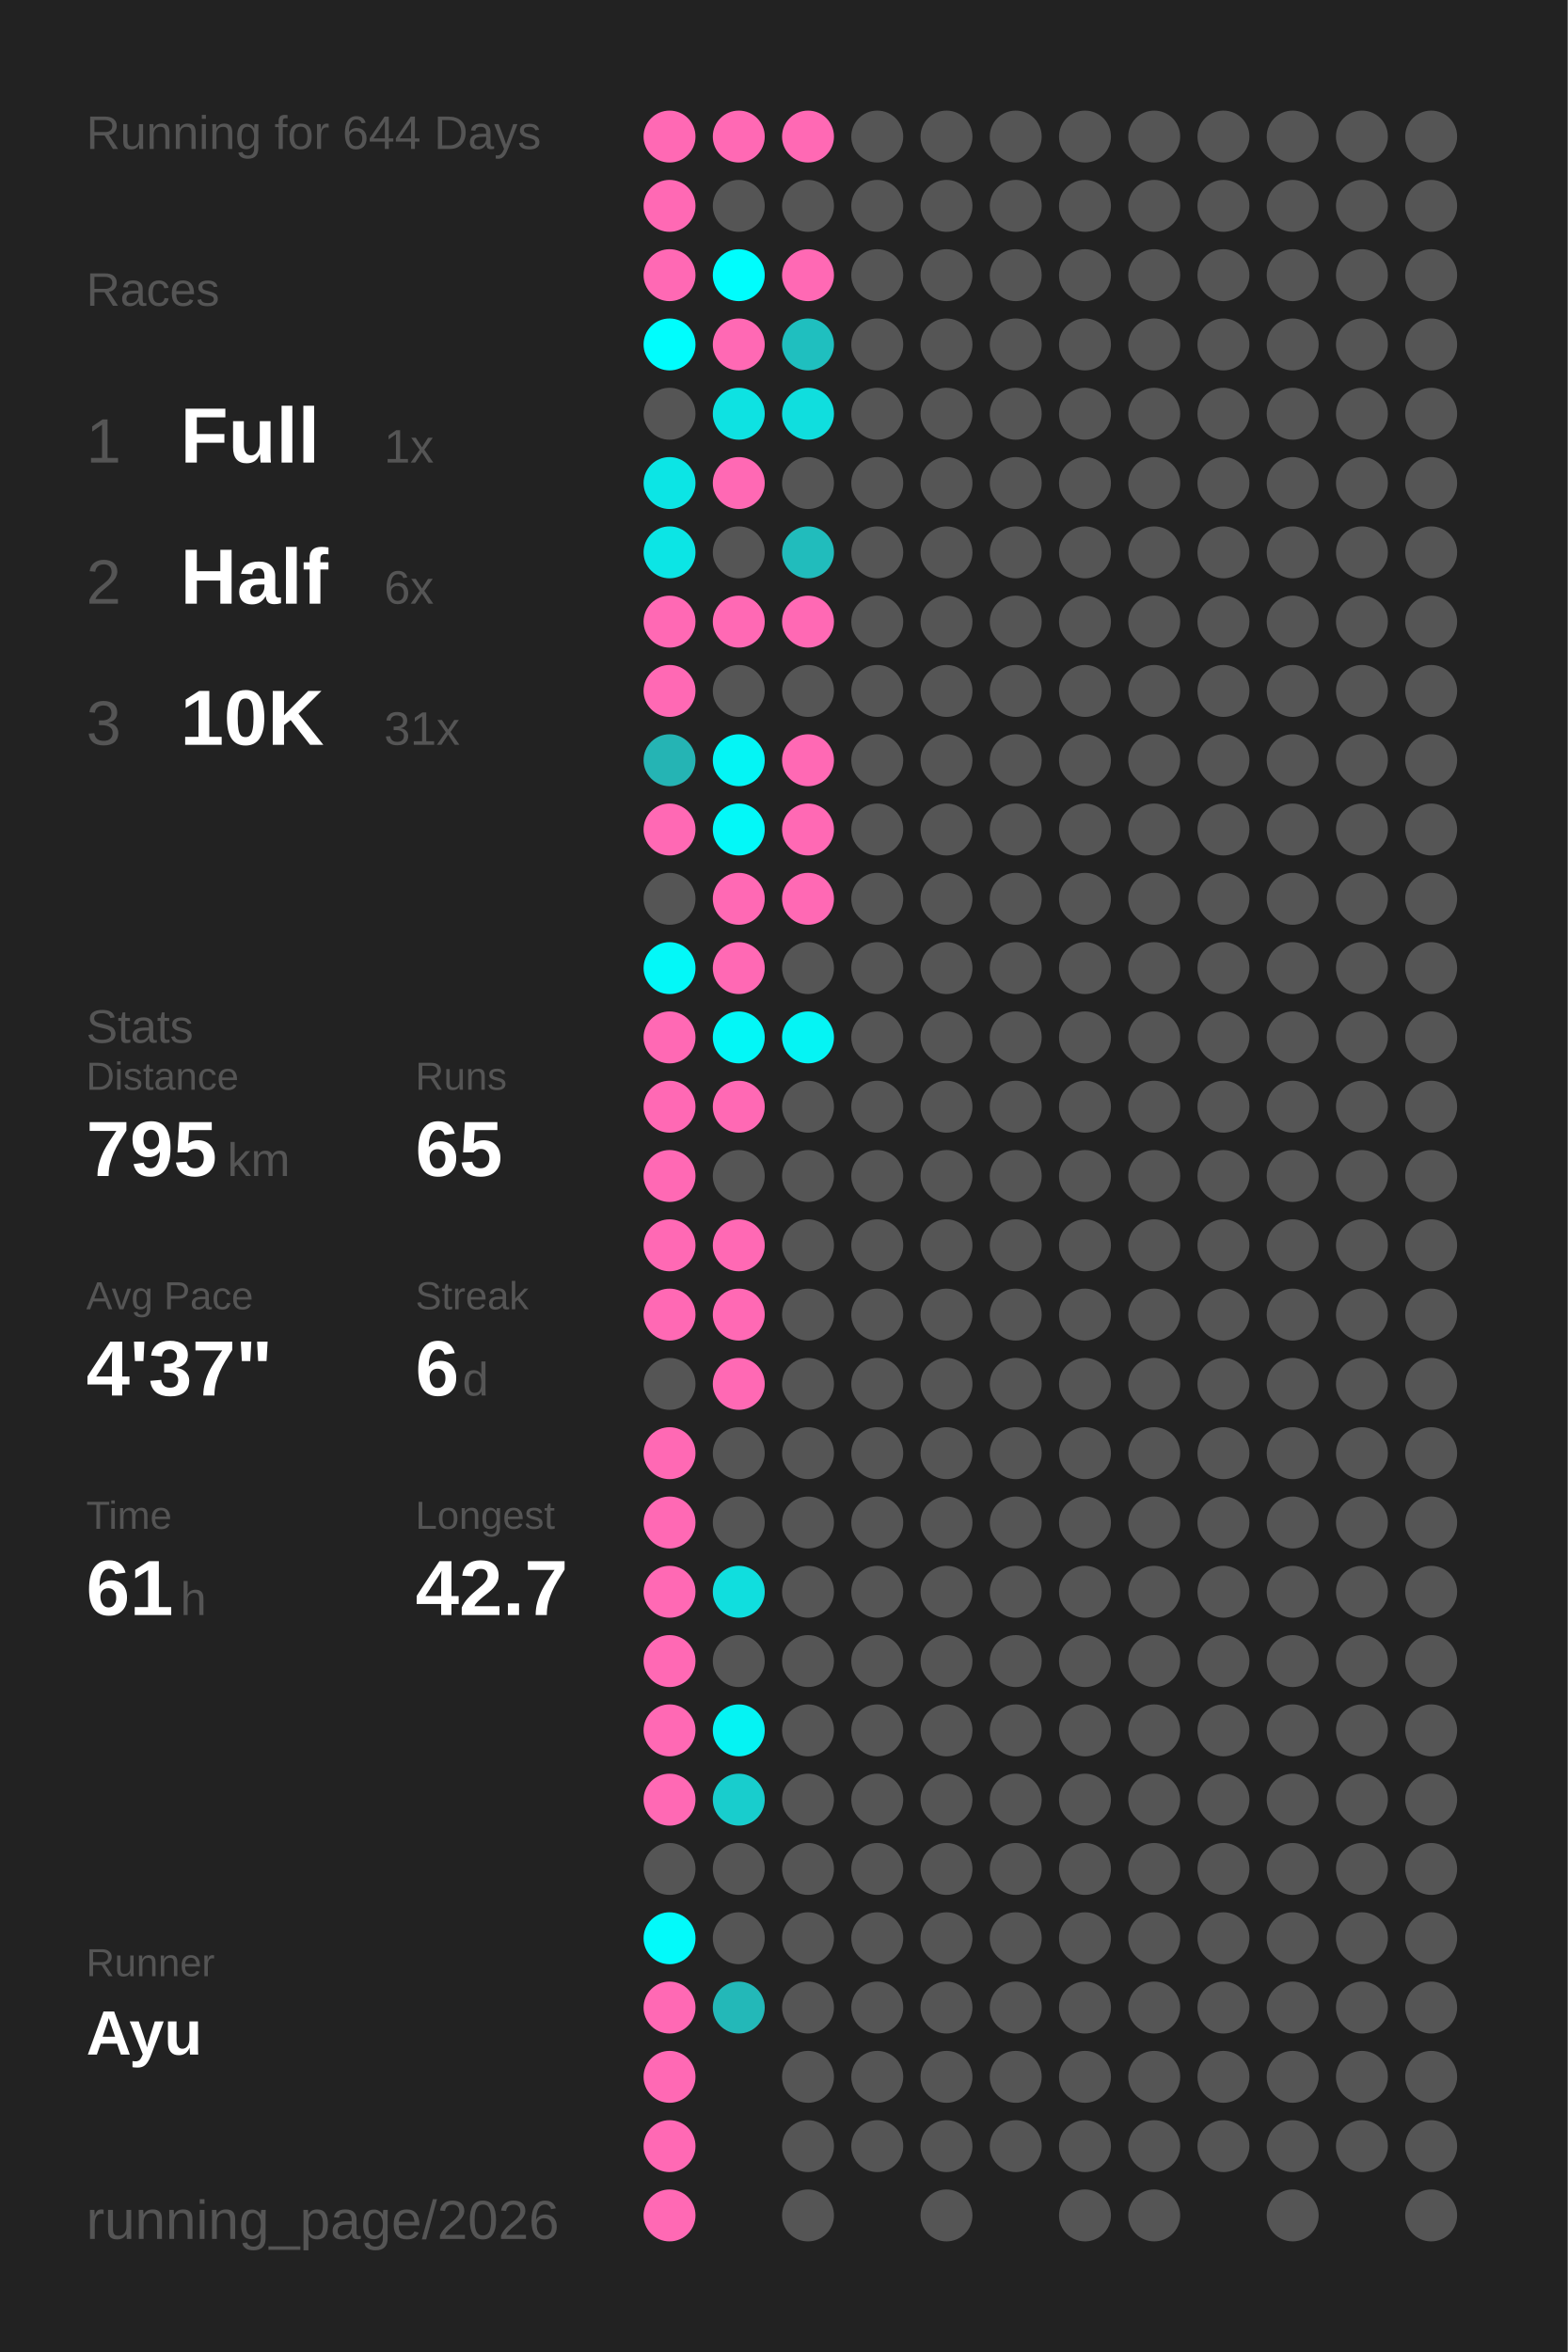
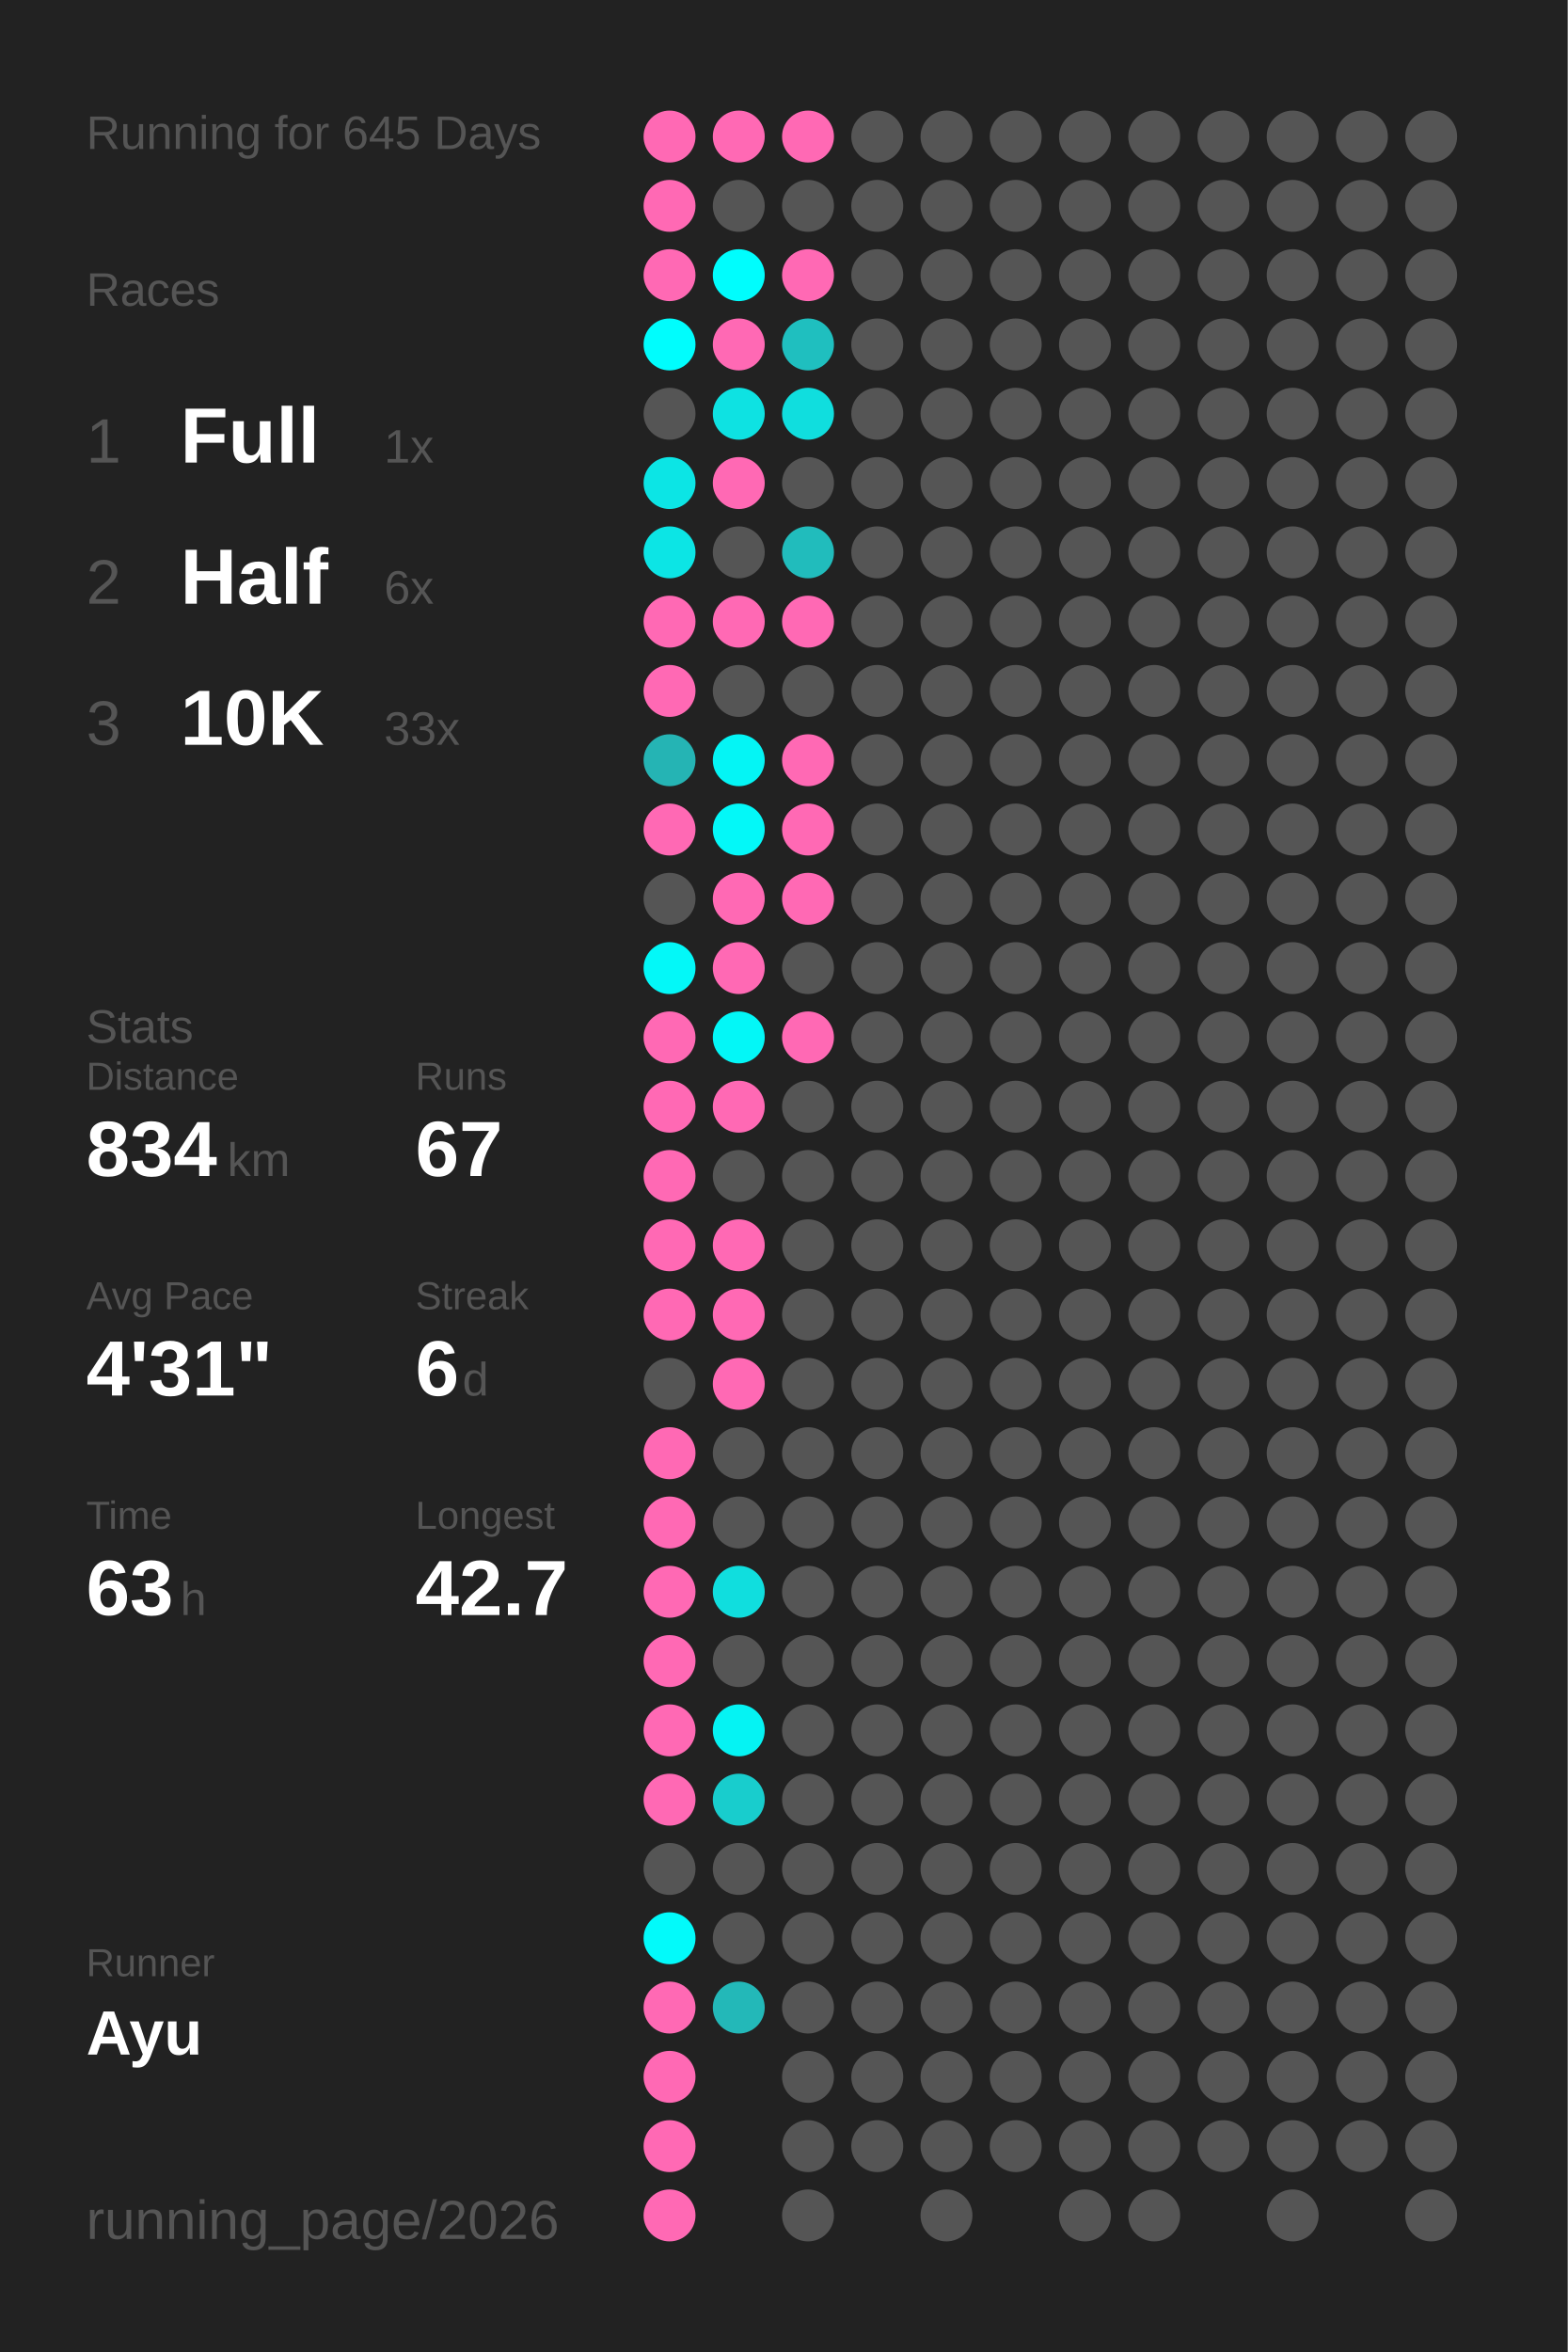
<svg xmlns="http://www.w3.org/2000/svg" baseProfile="full" height="300mm" version="1.1" viewBox="0,0,200,300" width="200mm">
  <defs />
  <rect fill="#222222" height="300" width="200" x="0" y="0" />
-   <text fill="#555555" style="font-size:6px; font-family:Arial;" x="11" y="19">Running for 644 Days</text>
+   <text fill="#555555" style="font-size:6px; font-family:Arial;" x="11" y="19">Running for 645 Days</text>
  <text fill="#555555" style="font-size:6px; font-family:Arial;" x="11" y="39">Races</text>
  <text fill="#555555" style="font-size:8px; font-family:Arial;" x="11" y="59">1</text>
  <text fill="#FFFFFF" style="font-size:10px; font-family:Arial; font-weight:bold;" x="23" y="59">Full</text>
  <text fill="#555555" style="font-size:6px; font-family:Arial;" x="49" y="59">1x</text>
  <text fill="#555555" style="font-size:8px; font-family:Arial;" x="11" y="77">2</text>
  <text fill="#FFFFFF" style="font-size:10px; font-family:Arial; font-weight:bold;" x="23" y="77">Half</text>
  <text fill="#555555" style="font-size:6px; font-family:Arial;" x="49" y="77">6x</text>
  <text fill="#555555" style="font-size:8px; font-family:Arial;" x="11" y="95">3</text>
  <text fill="#FFFFFF" style="font-size:10px; font-family:Arial; font-weight:bold;" x="23" y="95">10K</text>
-   <text fill="#555555" style="font-size:6px; font-family:Arial;" x="49" y="95">31x</text>
+   <text fill="#555555" style="font-size:6px; font-family:Arial;" x="49" y="95">33x</text>
  <text fill="#555555" style="font-size:6px; font-family:Arial;" x="11" y="133">Stats</text>
  <text fill="#555555" style="font-size:5px; font-family:Arial;" x="11" y="139">Distance</text>
-   <text fill="#FFFFFF" style="font-size:10px; font-family:Arial; font-weight:bold;" x="11" y="150">795</text>
+   <text fill="#FFFFFF" style="font-size:10px; font-family:Arial; font-weight:bold;" x="11" y="150">834</text>
  <text fill="#555555" style="font-size:6px; font-family:Arial;" x="29" y="150">km</text>
  <text fill="#555555" style="font-size:5px; font-family:Arial;" x="53" y="139">Runs</text>
-   <text fill="#FFFFFF" style="font-size:10px; font-family:Arial; font-weight:bold;" x="53" y="150">65</text>
+   <text fill="#FFFFFF" style="font-size:10px; font-family:Arial; font-weight:bold;" x="53" y="150">67</text>
  <text fill="#555555" style="font-size:5px; font-family:Arial;" x="11" y="167">Avg Pace</text>
-   <text fill="#FFFFFF" style="font-size:10px; font-family:Arial; font-weight:bold;" x="11" y="178">4'37"</text>
+   <text fill="#FFFFFF" style="font-size:10px; font-family:Arial; font-weight:bold;" x="11" y="178">4'31"</text>
  <text fill="#555555" style="font-size:5px; font-family:Arial;" x="53" y="167">Streak</text>
  <text fill="#FFFFFF" style="font-size:10px; font-family:Arial; font-weight:bold;" x="53" y="178">6</text>
  <text fill="#555555" style="font-size:6px; font-family:Arial;" x="59" y="178">d</text>
  <text fill="#555555" style="font-size:5px; font-family:Arial;" x="11" y="195">Time</text>
-   <text fill="#FFFFFF" style="font-size:10px; font-family:Arial; font-weight:bold;" x="11" y="206">61</text>
+   <text fill="#FFFFFF" style="font-size:10px; font-family:Arial; font-weight:bold;" x="11" y="206">63</text>
  <text fill="#555555" style="font-size:6px; font-family:Arial;" x="23" y="206">h</text>
  <text fill="#555555" style="font-size:5px; font-family:Arial;" x="53" y="195">Longest</text>
  <text fill="#FFFFFF" style="font-size:10px; font-family:Arial; font-weight:bold;" x="53" y="206">42.7</text>
  <text fill="#555555" style="font-size:5px; font-family:Arial;" x="11" y="252.065">Runner</text>
  <text fill="#FFFFFF" style="font-size:8px; font-family:Arial; font-weight:bold;" x="11" y="262.065">Ayu</text>
  <text fill="#555555" style="font-size:7px; font-family:Arial;" x="11" y="285.581">running_page/2026</text>
  <circle cx="85.417" cy="17.419" fill="#ff69b4" r="3.312" />
  <circle cx="85.417" cy="26.258" fill="#ff69b4" r="3.312" />
  <circle cx="85.417" cy="35.097" fill="#ff69b4" r="3.312" />
  <circle cx="85.417" cy="43.935" fill="#00fdfd" r="3.312" />
  <circle cx="85.417" cy="52.774" fill="#555555" r="3.312" />
  <circle cx="85.417" cy="61.613" fill="#0ce5e5" r="3.312" />
  <circle cx="85.417" cy="70.452" fill="#0ce5e5" r="3.312" />
  <circle cx="85.417" cy="79.29" fill="#ff69b4" r="3.312" />
  <circle cx="85.417" cy="88.129" fill="#ff69b4" r="3.312" />
  <circle cx="85.417" cy="96.968" fill="#25b4b4" r="3.312" />
  <circle cx="85.417" cy="105.806" fill="#ff69b4" r="3.312" />
  <circle cx="85.417" cy="114.645" fill="#555555" r="3.312" />
  <circle cx="85.417" cy="123.484" fill="#03f8f8" r="3.312" />
  <circle cx="85.417" cy="132.323" fill="#ff69b4" r="3.312" />
  <circle cx="85.417" cy="141.161" fill="#ff69b4" r="3.312" />
  <circle cx="85.417" cy="150" fill="#ff69b4" r="3.312" />
  <circle cx="85.417" cy="158.839" fill="#ff69b4" r="3.312" />
  <circle cx="85.417" cy="167.677" fill="#ff69b4" r="3.312" />
  <circle cx="85.417" cy="176.516" fill="#555555" r="3.312" />
  <circle cx="85.417" cy="185.355" fill="#ff69b4" r="3.312" />
  <circle cx="85.417" cy="194.194" fill="#ff69b4" r="3.312" />
  <circle cx="85.417" cy="203.032" fill="#ff69b4" r="3.312" />
  <circle cx="85.417" cy="211.871" fill="#ff69b4" r="3.312" />
  <circle cx="85.417" cy="220.71" fill="#ff69b4" r="3.312" />
  <circle cx="85.417" cy="229.548" fill="#ff69b4" r="3.312" />
  <circle cx="85.417" cy="238.387" fill="#555555" r="3.312" />
  <circle cx="85.417" cy="247.226" fill="#02fafa" r="3.312" />
  <circle cx="85.417" cy="256.065" fill="#ff69b4" r="3.312" />
  <circle cx="85.417" cy="264.903" fill="#ff69b4" r="3.312" />
  <circle cx="85.417" cy="273.742" fill="#ff69b4" r="3.312" />
  <circle cx="85.417" cy="282.581" fill="#ff69b4" r="3.312" />
  <circle cx="94.25" cy="17.419" fill="#ff69b4" r="3.312" />
  <circle cx="94.25" cy="26.258" fill="#555555" r="3.312" />
  <circle cx="94.25" cy="35.097" fill="#00fdfd" r="3.312" />
  <circle cx="94.25" cy="43.935" fill="#ff69b4" r="3.312" />
  <circle cx="94.25" cy="52.774" fill="#0ee2e2" r="3.312" />
  <circle cx="94.25" cy="61.613" fill="#ff69b4" r="3.312" />
  <circle cx="94.25" cy="70.452" fill="#555555" r="3.312" />
  <circle cx="94.25" cy="79.29" fill="#ff69b4" r="3.312" />
  <circle cx="94.25" cy="88.129" fill="#555555" r="3.312" />
  <circle cx="94.25" cy="96.968" fill="#04f5f5" r="3.312" />
  <circle cx="94.25" cy="105.806" fill="#03f8f8" r="3.312" />
  <circle cx="94.25" cy="114.645" fill="#ff69b4" r="3.312" />
  <circle cx="94.25" cy="123.484" fill="#ff69b4" r="3.312" />
  <circle cx="94.25" cy="132.323" fill="#03f7f7" r="3.312" />
  <circle cx="94.25" cy="141.161" fill="#ff69b4" r="3.312" />
  <circle cx="94.25" cy="150" fill="#555555" r="3.312" />
  <circle cx="94.25" cy="158.839" fill="#ff69b4" r="3.312" />
  <circle cx="94.25" cy="167.677" fill="#ff69b4" r="3.312" />
  <circle cx="94.25" cy="176.516" fill="#ff69b4" r="3.312" />
  <circle cx="94.25" cy="185.355" fill="#555555" r="3.312" />
  <circle cx="94.25" cy="194.194" fill="#555555" r="3.312" />
  <circle cx="94.25" cy="203.032" fill="#10dede" r="3.312" />
  <circle cx="94.25" cy="211.871" fill="#555555" r="3.312" />
  <circle cx="94.25" cy="220.71" fill="#05f3f3" r="3.312" />
  <circle cx="94.25" cy="229.548" fill="#18cdcd" r="3.312" />
  <circle cx="94.25" cy="238.387" fill="#555555" r="3.312" />
  <circle cx="94.25" cy="247.226" fill="#555555" r="3.312" />
  <circle cx="94.25" cy="256.065" fill="#23b8b8" r="3.312" />
  <circle cx="103.083" cy="17.419" fill="#ff69b4" r="3.312" />
  <circle cx="103.083" cy="26.258" fill="#555555" r="3.312" />
  <circle cx="103.083" cy="35.097" fill="#ff69b4" r="3.312" />
  <circle cx="103.083" cy="43.935" fill="#1fbfbf" r="3.312" />
  <circle cx="103.083" cy="52.774" fill="#10dede" r="3.312" />
  <circle cx="103.083" cy="61.613" fill="#555555" r="3.312" />
  <circle cx="103.083" cy="70.452" fill="#21bcbc" r="3.312" />
  <circle cx="103.083" cy="79.29" fill="#ff69b4" r="3.312" />
  <circle cx="103.083" cy="88.129" fill="#555555" r="3.312" />
  <circle cx="103.083" cy="96.968" fill="#ff69b4" r="3.312" />
  <circle cx="103.083" cy="105.806" fill="#ff69b4" r="3.312" />
  <circle cx="103.083" cy="114.645" fill="#ff69b4" r="3.312" />
  <circle cx="103.083" cy="123.484" fill="#555555" r="3.312" />
-   <circle cx="103.083" cy="132.323" fill="#05f4f4" r="3.312" />
+   <circle cx="103.083" cy="132.323" fill="#ff69b4" r="3.312" />
  <circle cx="103.083" cy="141.161" fill="#555555" r="3.312" />
  <circle cx="103.083" cy="150" fill="#555555" r="3.312" />
  <circle cx="103.083" cy="158.839" fill="#555555" r="3.312" />
  <circle cx="103.083" cy="167.677" fill="#555555" r="3.312" />
  <circle cx="103.083" cy="176.516" fill="#555555" r="3.312" />
  <circle cx="103.083" cy="185.355" fill="#555555" r="3.312" />
  <circle cx="103.083" cy="194.194" fill="#555555" r="3.312" />
  <circle cx="103.083" cy="203.032" fill="#555555" r="3.312" />
  <circle cx="103.083" cy="211.871" fill="#555555" r="3.312" />
  <circle cx="103.083" cy="220.71" fill="#555555" r="3.312" />
  <circle cx="103.083" cy="229.548" fill="#555555" r="3.312" />
  <circle cx="103.083" cy="238.387" fill="#555555" r="3.312" />
  <circle cx="103.083" cy="247.226" fill="#555555" r="3.312" />
  <circle cx="103.083" cy="256.065" fill="#555555" r="3.312" />
  <circle cx="103.083" cy="264.903" fill="#555555" r="3.312" />
  <circle cx="103.083" cy="273.742" fill="#555555" r="3.312" />
  <circle cx="103.083" cy="282.581" fill="#555555" r="3.312" />
  <circle cx="111.917" cy="17.419" fill="#555555" r="3.312" />
  <circle cx="111.917" cy="26.258" fill="#555555" r="3.312" />
  <circle cx="111.917" cy="35.097" fill="#555555" r="3.312" />
  <circle cx="111.917" cy="43.935" fill="#555555" r="3.312" />
  <circle cx="111.917" cy="52.774" fill="#555555" r="3.312" />
  <circle cx="111.917" cy="61.613" fill="#555555" r="3.312" />
  <circle cx="111.917" cy="70.452" fill="#555555" r="3.312" />
  <circle cx="111.917" cy="79.29" fill="#555555" r="3.312" />
  <circle cx="111.917" cy="88.129" fill="#555555" r="3.312" />
  <circle cx="111.917" cy="96.968" fill="#555555" r="3.312" />
  <circle cx="111.917" cy="105.806" fill="#555555" r="3.312" />
  <circle cx="111.917" cy="114.645" fill="#555555" r="3.312" />
  <circle cx="111.917" cy="123.484" fill="#555555" r="3.312" />
  <circle cx="111.917" cy="132.323" fill="#555555" r="3.312" />
  <circle cx="111.917" cy="141.161" fill="#555555" r="3.312" />
  <circle cx="111.917" cy="150" fill="#555555" r="3.312" />
  <circle cx="111.917" cy="158.839" fill="#555555" r="3.312" />
  <circle cx="111.917" cy="167.677" fill="#555555" r="3.312" />
  <circle cx="111.917" cy="176.516" fill="#555555" r="3.312" />
  <circle cx="111.917" cy="185.355" fill="#555555" r="3.312" />
  <circle cx="111.917" cy="194.194" fill="#555555" r="3.312" />
  <circle cx="111.917" cy="203.032" fill="#555555" r="3.312" />
  <circle cx="111.917" cy="211.871" fill="#555555" r="3.312" />
  <circle cx="111.917" cy="220.71" fill="#555555" r="3.312" />
  <circle cx="111.917" cy="229.548" fill="#555555" r="3.312" />
  <circle cx="111.917" cy="238.387" fill="#555555" r="3.312" />
  <circle cx="111.917" cy="247.226" fill="#555555" r="3.312" />
  <circle cx="111.917" cy="256.065" fill="#555555" r="3.312" />
  <circle cx="111.917" cy="264.903" fill="#555555" r="3.312" />
  <circle cx="111.917" cy="273.742" fill="#555555" r="3.312" />
  <circle cx="120.75" cy="17.419" fill="#555555" r="3.312" />
  <circle cx="120.75" cy="26.258" fill="#555555" r="3.312" />
  <circle cx="120.75" cy="35.097" fill="#555555" r="3.312" />
  <circle cx="120.75" cy="43.935" fill="#555555" r="3.312" />
  <circle cx="120.75" cy="52.774" fill="#555555" r="3.312" />
  <circle cx="120.75" cy="61.613" fill="#555555" r="3.312" />
  <circle cx="120.75" cy="70.452" fill="#555555" r="3.312" />
  <circle cx="120.75" cy="79.29" fill="#555555" r="3.312" />
  <circle cx="120.75" cy="88.129" fill="#555555" r="3.312" />
  <circle cx="120.75" cy="96.968" fill="#555555" r="3.312" />
  <circle cx="120.75" cy="105.806" fill="#555555" r="3.312" />
  <circle cx="120.75" cy="114.645" fill="#555555" r="3.312" />
  <circle cx="120.75" cy="123.484" fill="#555555" r="3.312" />
  <circle cx="120.75" cy="132.323" fill="#555555" r="3.312" />
  <circle cx="120.75" cy="141.161" fill="#555555" r="3.312" />
  <circle cx="120.75" cy="150" fill="#555555" r="3.312" />
  <circle cx="120.75" cy="158.839" fill="#555555" r="3.312" />
  <circle cx="120.75" cy="167.677" fill="#555555" r="3.312" />
  <circle cx="120.75" cy="176.516" fill="#555555" r="3.312" />
  <circle cx="120.75" cy="185.355" fill="#555555" r="3.312" />
  <circle cx="120.75" cy="194.194" fill="#555555" r="3.312" />
  <circle cx="120.75" cy="203.032" fill="#555555" r="3.312" />
  <circle cx="120.75" cy="211.871" fill="#555555" r="3.312" />
  <circle cx="120.75" cy="220.71" fill="#555555" r="3.312" />
  <circle cx="120.75" cy="229.548" fill="#555555" r="3.312" />
  <circle cx="120.75" cy="238.387" fill="#555555" r="3.312" />
  <circle cx="120.75" cy="247.226" fill="#555555" r="3.312" />
  <circle cx="120.75" cy="256.065" fill="#555555" r="3.312" />
  <circle cx="120.75" cy="264.903" fill="#555555" r="3.312" />
  <circle cx="120.75" cy="273.742" fill="#555555" r="3.312" />
  <circle cx="120.75" cy="282.581" fill="#555555" r="3.312" />
  <circle cx="129.583" cy="17.419" fill="#555555" r="3.312" />
  <circle cx="129.583" cy="26.258" fill="#555555" r="3.312" />
  <circle cx="129.583" cy="35.097" fill="#555555" r="3.312" />
  <circle cx="129.583" cy="43.935" fill="#555555" r="3.312" />
  <circle cx="129.583" cy="52.774" fill="#555555" r="3.312" />
  <circle cx="129.583" cy="61.613" fill="#555555" r="3.312" />
  <circle cx="129.583" cy="70.452" fill="#555555" r="3.312" />
  <circle cx="129.583" cy="79.29" fill="#555555" r="3.312" />
  <circle cx="129.583" cy="88.129" fill="#555555" r="3.312" />
  <circle cx="129.583" cy="96.968" fill="#555555" r="3.312" />
  <circle cx="129.583" cy="105.806" fill="#555555" r="3.312" />
  <circle cx="129.583" cy="114.645" fill="#555555" r="3.312" />
  <circle cx="129.583" cy="123.484" fill="#555555" r="3.312" />
  <circle cx="129.583" cy="132.323" fill="#555555" r="3.312" />
  <circle cx="129.583" cy="141.161" fill="#555555" r="3.312" />
  <circle cx="129.583" cy="150" fill="#555555" r="3.312" />
  <circle cx="129.583" cy="158.839" fill="#555555" r="3.312" />
  <circle cx="129.583" cy="167.677" fill="#555555" r="3.312" />
  <circle cx="129.583" cy="176.516" fill="#555555" r="3.312" />
  <circle cx="129.583" cy="185.355" fill="#555555" r="3.312" />
  <circle cx="129.583" cy="194.194" fill="#555555" r="3.312" />
  <circle cx="129.583" cy="203.032" fill="#555555" r="3.312" />
  <circle cx="129.583" cy="211.871" fill="#555555" r="3.312" />
  <circle cx="129.583" cy="220.71" fill="#555555" r="3.312" />
  <circle cx="129.583" cy="229.548" fill="#555555" r="3.312" />
  <circle cx="129.583" cy="238.387" fill="#555555" r="3.312" />
  <circle cx="129.583" cy="247.226" fill="#555555" r="3.312" />
  <circle cx="129.583" cy="256.065" fill="#555555" r="3.312" />
  <circle cx="129.583" cy="264.903" fill="#555555" r="3.312" />
  <circle cx="129.583" cy="273.742" fill="#555555" r="3.312" />
  <circle cx="138.417" cy="17.419" fill="#555555" r="3.312" />
  <circle cx="138.417" cy="26.258" fill="#555555" r="3.312" />
  <circle cx="138.417" cy="35.097" fill="#555555" r="3.312" />
  <circle cx="138.417" cy="43.935" fill="#555555" r="3.312" />
  <circle cx="138.417" cy="52.774" fill="#555555" r="3.312" />
  <circle cx="138.417" cy="61.613" fill="#555555" r="3.312" />
  <circle cx="138.417" cy="70.452" fill="#555555" r="3.312" />
  <circle cx="138.417" cy="79.29" fill="#555555" r="3.312" />
  <circle cx="138.417" cy="88.129" fill="#555555" r="3.312" />
  <circle cx="138.417" cy="96.968" fill="#555555" r="3.312" />
  <circle cx="138.417" cy="105.806" fill="#555555" r="3.312" />
  <circle cx="138.417" cy="114.645" fill="#555555" r="3.312" />
  <circle cx="138.417" cy="123.484" fill="#555555" r="3.312" />
  <circle cx="138.417" cy="132.323" fill="#555555" r="3.312" />
  <circle cx="138.417" cy="141.161" fill="#555555" r="3.312" />
  <circle cx="138.417" cy="150" fill="#555555" r="3.312" />
  <circle cx="138.417" cy="158.839" fill="#555555" r="3.312" />
  <circle cx="138.417" cy="167.677" fill="#555555" r="3.312" />
  <circle cx="138.417" cy="176.516" fill="#555555" r="3.312" />
  <circle cx="138.417" cy="185.355" fill="#555555" r="3.312" />
  <circle cx="138.417" cy="194.194" fill="#555555" r="3.312" />
  <circle cx="138.417" cy="203.032" fill="#555555" r="3.312" />
  <circle cx="138.417" cy="211.871" fill="#555555" r="3.312" />
  <circle cx="138.417" cy="220.71" fill="#555555" r="3.312" />
  <circle cx="138.417" cy="229.548" fill="#555555" r="3.312" />
  <circle cx="138.417" cy="238.387" fill="#555555" r="3.312" />
  <circle cx="138.417" cy="247.226" fill="#555555" r="3.312" />
  <circle cx="138.417" cy="256.065" fill="#555555" r="3.312" />
  <circle cx="138.417" cy="264.903" fill="#555555" r="3.312" />
  <circle cx="138.417" cy="273.742" fill="#555555" r="3.312" />
  <circle cx="138.417" cy="282.581" fill="#555555" r="3.312" />
  <circle cx="147.25" cy="17.419" fill="#555555" r="3.312" />
  <circle cx="147.25" cy="26.258" fill="#555555" r="3.312" />
  <circle cx="147.25" cy="35.097" fill="#555555" r="3.312" />
  <circle cx="147.25" cy="43.935" fill="#555555" r="3.312" />
  <circle cx="147.25" cy="52.774" fill="#555555" r="3.312" />
  <circle cx="147.25" cy="61.613" fill="#555555" r="3.312" />
  <circle cx="147.25" cy="70.452" fill="#555555" r="3.312" />
  <circle cx="147.25" cy="79.29" fill="#555555" r="3.312" />
  <circle cx="147.25" cy="88.129" fill="#555555" r="3.312" />
  <circle cx="147.25" cy="96.968" fill="#555555" r="3.312" />
  <circle cx="147.25" cy="105.806" fill="#555555" r="3.312" />
  <circle cx="147.25" cy="114.645" fill="#555555" r="3.312" />
  <circle cx="147.25" cy="123.484" fill="#555555" r="3.312" />
  <circle cx="147.25" cy="132.323" fill="#555555" r="3.312" />
  <circle cx="147.25" cy="141.161" fill="#555555" r="3.312" />
  <circle cx="147.25" cy="150" fill="#555555" r="3.312" />
  <circle cx="147.25" cy="158.839" fill="#555555" r="3.312" />
  <circle cx="147.25" cy="167.677" fill="#555555" r="3.312" />
  <circle cx="147.25" cy="176.516" fill="#555555" r="3.312" />
  <circle cx="147.25" cy="185.355" fill="#555555" r="3.312" />
  <circle cx="147.25" cy="194.194" fill="#555555" r="3.312" />
  <circle cx="147.25" cy="203.032" fill="#555555" r="3.312" />
  <circle cx="147.25" cy="211.871" fill="#555555" r="3.312" />
  <circle cx="147.25" cy="220.71" fill="#555555" r="3.312" />
  <circle cx="147.25" cy="229.548" fill="#555555" r="3.312" />
  <circle cx="147.25" cy="238.387" fill="#555555" r="3.312" />
  <circle cx="147.25" cy="247.226" fill="#555555" r="3.312" />
  <circle cx="147.25" cy="256.065" fill="#555555" r="3.312" />
  <circle cx="147.25" cy="264.903" fill="#555555" r="3.312" />
  <circle cx="147.25" cy="273.742" fill="#555555" r="3.312" />
  <circle cx="147.25" cy="282.581" fill="#555555" r="3.312" />
  <circle cx="156.083" cy="17.419" fill="#555555" r="3.312" />
  <circle cx="156.083" cy="26.258" fill="#555555" r="3.312" />
  <circle cx="156.083" cy="35.097" fill="#555555" r="3.312" />
  <circle cx="156.083" cy="43.935" fill="#555555" r="3.312" />
  <circle cx="156.083" cy="52.774" fill="#555555" r="3.312" />
  <circle cx="156.083" cy="61.613" fill="#555555" r="3.312" />
  <circle cx="156.083" cy="70.452" fill="#555555" r="3.312" />
  <circle cx="156.083" cy="79.29" fill="#555555" r="3.312" />
  <circle cx="156.083" cy="88.129" fill="#555555" r="3.312" />
  <circle cx="156.083" cy="96.968" fill="#555555" r="3.312" />
  <circle cx="156.083" cy="105.806" fill="#555555" r="3.312" />
  <circle cx="156.083" cy="114.645" fill="#555555" r="3.312" />
  <circle cx="156.083" cy="123.484" fill="#555555" r="3.312" />
  <circle cx="156.083" cy="132.323" fill="#555555" r="3.312" />
  <circle cx="156.083" cy="141.161" fill="#555555" r="3.312" />
  <circle cx="156.083" cy="150" fill="#555555" r="3.312" />
  <circle cx="156.083" cy="158.839" fill="#555555" r="3.312" />
  <circle cx="156.083" cy="167.677" fill="#555555" r="3.312" />
  <circle cx="156.083" cy="176.516" fill="#555555" r="3.312" />
  <circle cx="156.083" cy="185.355" fill="#555555" r="3.312" />
  <circle cx="156.083" cy="194.194" fill="#555555" r="3.312" />
  <circle cx="156.083" cy="203.032" fill="#555555" r="3.312" />
  <circle cx="156.083" cy="211.871" fill="#555555" r="3.312" />
  <circle cx="156.083" cy="220.71" fill="#555555" r="3.312" />
  <circle cx="156.083" cy="229.548" fill="#555555" r="3.312" />
  <circle cx="156.083" cy="238.387" fill="#555555" r="3.312" />
  <circle cx="156.083" cy="247.226" fill="#555555" r="3.312" />
  <circle cx="156.083" cy="256.065" fill="#555555" r="3.312" />
  <circle cx="156.083" cy="264.903" fill="#555555" r="3.312" />
  <circle cx="156.083" cy="273.742" fill="#555555" r="3.312" />
  <circle cx="164.917" cy="17.419" fill="#555555" r="3.312" />
  <circle cx="164.917" cy="26.258" fill="#555555" r="3.312" />
  <circle cx="164.917" cy="35.097" fill="#555555" r="3.312" />
  <circle cx="164.917" cy="43.935" fill="#555555" r="3.312" />
  <circle cx="164.917" cy="52.774" fill="#555555" r="3.312" />
  <circle cx="164.917" cy="61.613" fill="#555555" r="3.312" />
  <circle cx="164.917" cy="70.452" fill="#555555" r="3.312" />
  <circle cx="164.917" cy="79.29" fill="#555555" r="3.312" />
  <circle cx="164.917" cy="88.129" fill="#555555" r="3.312" />
  <circle cx="164.917" cy="96.968" fill="#555555" r="3.312" />
  <circle cx="164.917" cy="105.806" fill="#555555" r="3.312" />
  <circle cx="164.917" cy="114.645" fill="#555555" r="3.312" />
  <circle cx="164.917" cy="123.484" fill="#555555" r="3.312" />
  <circle cx="164.917" cy="132.323" fill="#555555" r="3.312" />
  <circle cx="164.917" cy="141.161" fill="#555555" r="3.312" />
  <circle cx="164.917" cy="150" fill="#555555" r="3.312" />
  <circle cx="164.917" cy="158.839" fill="#555555" r="3.312" />
  <circle cx="164.917" cy="167.677" fill="#555555" r="3.312" />
  <circle cx="164.917" cy="176.516" fill="#555555" r="3.312" />
  <circle cx="164.917" cy="185.355" fill="#555555" r="3.312" />
  <circle cx="164.917" cy="194.194" fill="#555555" r="3.312" />
  <circle cx="164.917" cy="203.032" fill="#555555" r="3.312" />
  <circle cx="164.917" cy="211.871" fill="#555555" r="3.312" />
  <circle cx="164.917" cy="220.71" fill="#555555" r="3.312" />
  <circle cx="164.917" cy="229.548" fill="#555555" r="3.312" />
  <circle cx="164.917" cy="238.387" fill="#555555" r="3.312" />
  <circle cx="164.917" cy="247.226" fill="#555555" r="3.312" />
  <circle cx="164.917" cy="256.065" fill="#555555" r="3.312" />
  <circle cx="164.917" cy="264.903" fill="#555555" r="3.312" />
  <circle cx="164.917" cy="273.742" fill="#555555" r="3.312" />
  <circle cx="164.917" cy="282.581" fill="#555555" r="3.312" />
  <circle cx="173.75" cy="17.419" fill="#555555" r="3.312" />
  <circle cx="173.75" cy="26.258" fill="#555555" r="3.312" />
  <circle cx="173.75" cy="35.097" fill="#555555" r="3.312" />
  <circle cx="173.75" cy="43.935" fill="#555555" r="3.312" />
  <circle cx="173.75" cy="52.774" fill="#555555" r="3.312" />
  <circle cx="173.75" cy="61.613" fill="#555555" r="3.312" />
  <circle cx="173.75" cy="70.452" fill="#555555" r="3.312" />
  <circle cx="173.75" cy="79.29" fill="#555555" r="3.312" />
  <circle cx="173.75" cy="88.129" fill="#555555" r="3.312" />
  <circle cx="173.75" cy="96.968" fill="#555555" r="3.312" />
  <circle cx="173.75" cy="105.806" fill="#555555" r="3.312" />
  <circle cx="173.75" cy="114.645" fill="#555555" r="3.312" />
  <circle cx="173.75" cy="123.484" fill="#555555" r="3.312" />
  <circle cx="173.75" cy="132.323" fill="#555555" r="3.312" />
  <circle cx="173.75" cy="141.161" fill="#555555" r="3.312" />
  <circle cx="173.75" cy="150" fill="#555555" r="3.312" />
  <circle cx="173.75" cy="158.839" fill="#555555" r="3.312" />
  <circle cx="173.75" cy="167.677" fill="#555555" r="3.312" />
  <circle cx="173.75" cy="176.516" fill="#555555" r="3.312" />
  <circle cx="173.75" cy="185.355" fill="#555555" r="3.312" />
  <circle cx="173.75" cy="194.194" fill="#555555" r="3.312" />
  <circle cx="173.75" cy="203.032" fill="#555555" r="3.312" />
  <circle cx="173.75" cy="211.871" fill="#555555" r="3.312" />
  <circle cx="173.75" cy="220.71" fill="#555555" r="3.312" />
  <circle cx="173.75" cy="229.548" fill="#555555" r="3.312" />
  <circle cx="173.75" cy="238.387" fill="#555555" r="3.312" />
  <circle cx="173.75" cy="247.226" fill="#555555" r="3.312" />
  <circle cx="173.75" cy="256.065" fill="#555555" r="3.312" />
  <circle cx="173.75" cy="264.903" fill="#555555" r="3.312" />
  <circle cx="173.75" cy="273.742" fill="#555555" r="3.312" />
  <circle cx="182.583" cy="17.419" fill="#555555" r="3.312" />
  <circle cx="182.583" cy="26.258" fill="#555555" r="3.312" />
  <circle cx="182.583" cy="35.097" fill="#555555" r="3.312" />
  <circle cx="182.583" cy="43.935" fill="#555555" r="3.312" />
  <circle cx="182.583" cy="52.774" fill="#555555" r="3.312" />
  <circle cx="182.583" cy="61.613" fill="#555555" r="3.312" />
  <circle cx="182.583" cy="70.452" fill="#555555" r="3.312" />
  <circle cx="182.583" cy="79.29" fill="#555555" r="3.312" />
  <circle cx="182.583" cy="88.129" fill="#555555" r="3.312" />
  <circle cx="182.583" cy="96.968" fill="#555555" r="3.312" />
  <circle cx="182.583" cy="105.806" fill="#555555" r="3.312" />
  <circle cx="182.583" cy="114.645" fill="#555555" r="3.312" />
  <circle cx="182.583" cy="123.484" fill="#555555" r="3.312" />
  <circle cx="182.583" cy="132.323" fill="#555555" r="3.312" />
  <circle cx="182.583" cy="141.161" fill="#555555" r="3.312" />
  <circle cx="182.583" cy="150" fill="#555555" r="3.312" />
  <circle cx="182.583" cy="158.839" fill="#555555" r="3.312" />
  <circle cx="182.583" cy="167.677" fill="#555555" r="3.312" />
  <circle cx="182.583" cy="176.516" fill="#555555" r="3.312" />
  <circle cx="182.583" cy="185.355" fill="#555555" r="3.312" />
  <circle cx="182.583" cy="194.194" fill="#555555" r="3.312" />
  <circle cx="182.583" cy="203.032" fill="#555555" r="3.312" />
  <circle cx="182.583" cy="211.871" fill="#555555" r="3.312" />
  <circle cx="182.583" cy="220.71" fill="#555555" r="3.312" />
  <circle cx="182.583" cy="229.548" fill="#555555" r="3.312" />
  <circle cx="182.583" cy="238.387" fill="#555555" r="3.312" />
  <circle cx="182.583" cy="247.226" fill="#555555" r="3.312" />
  <circle cx="182.583" cy="256.065" fill="#555555" r="3.312" />
  <circle cx="182.583" cy="264.903" fill="#555555" r="3.312" />
  <circle cx="182.583" cy="273.742" fill="#555555" r="3.312" />
  <circle cx="182.583" cy="282.581" fill="#555555" r="3.312" />
</svg>
